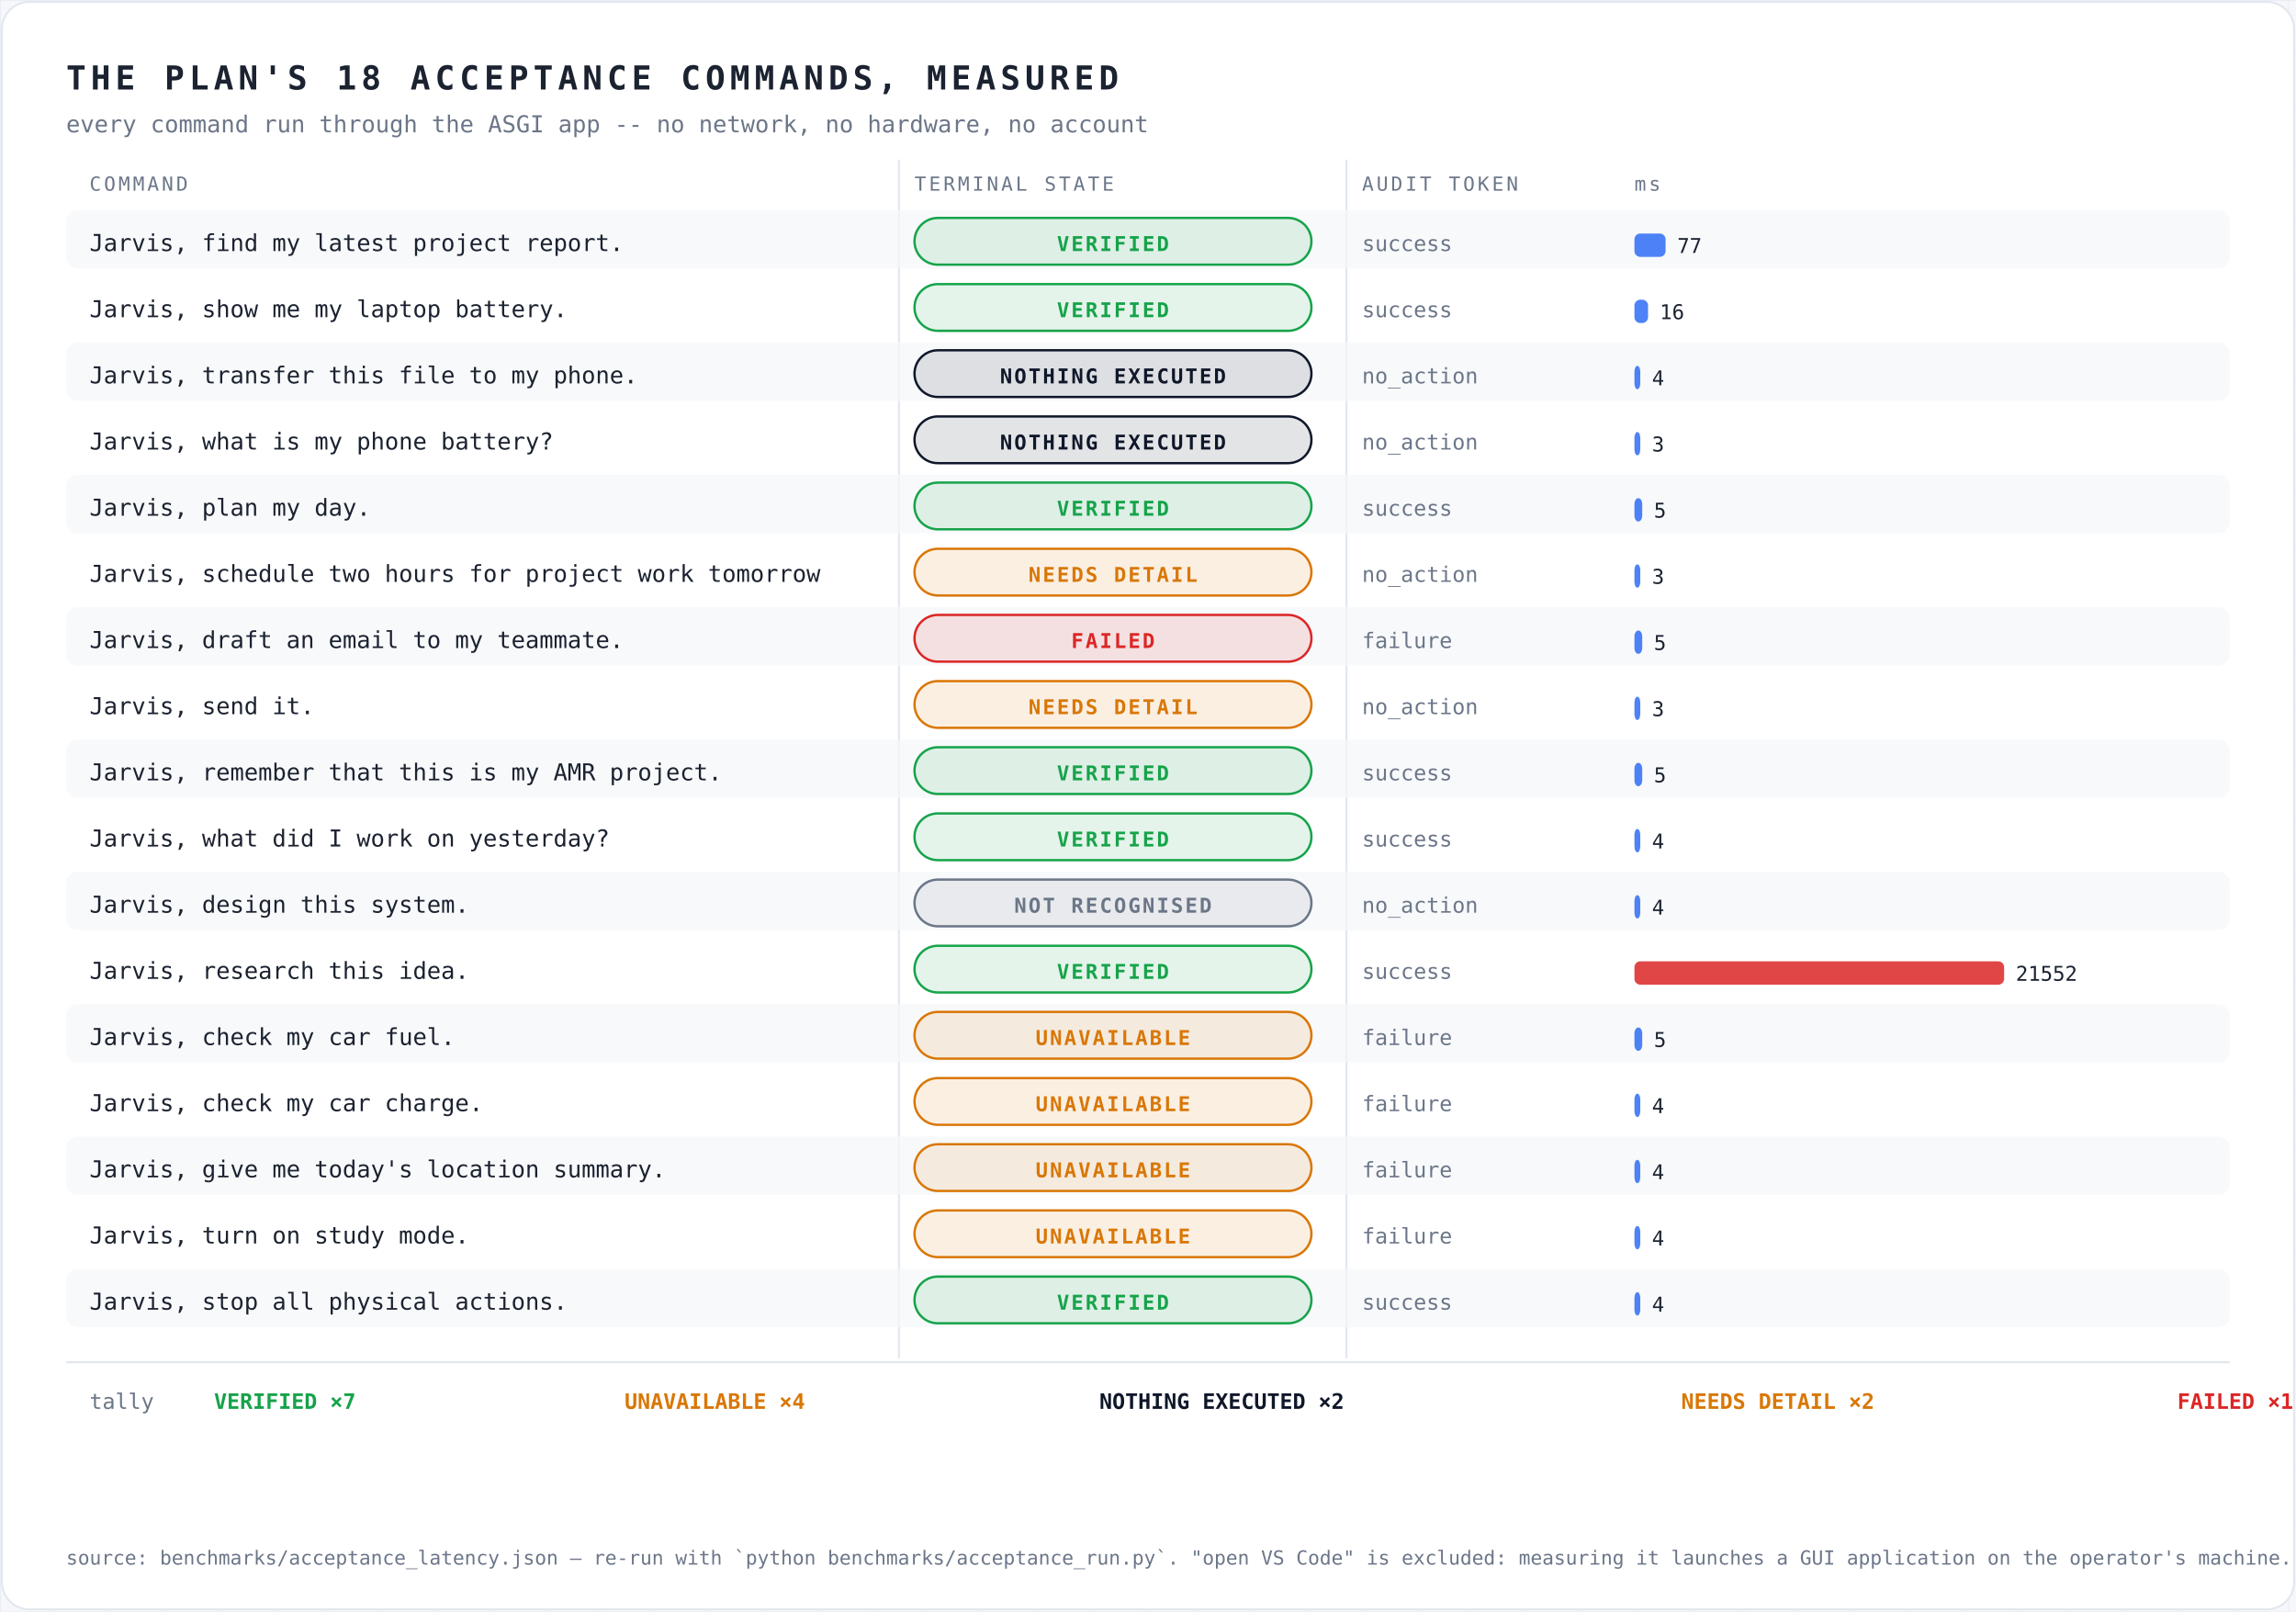
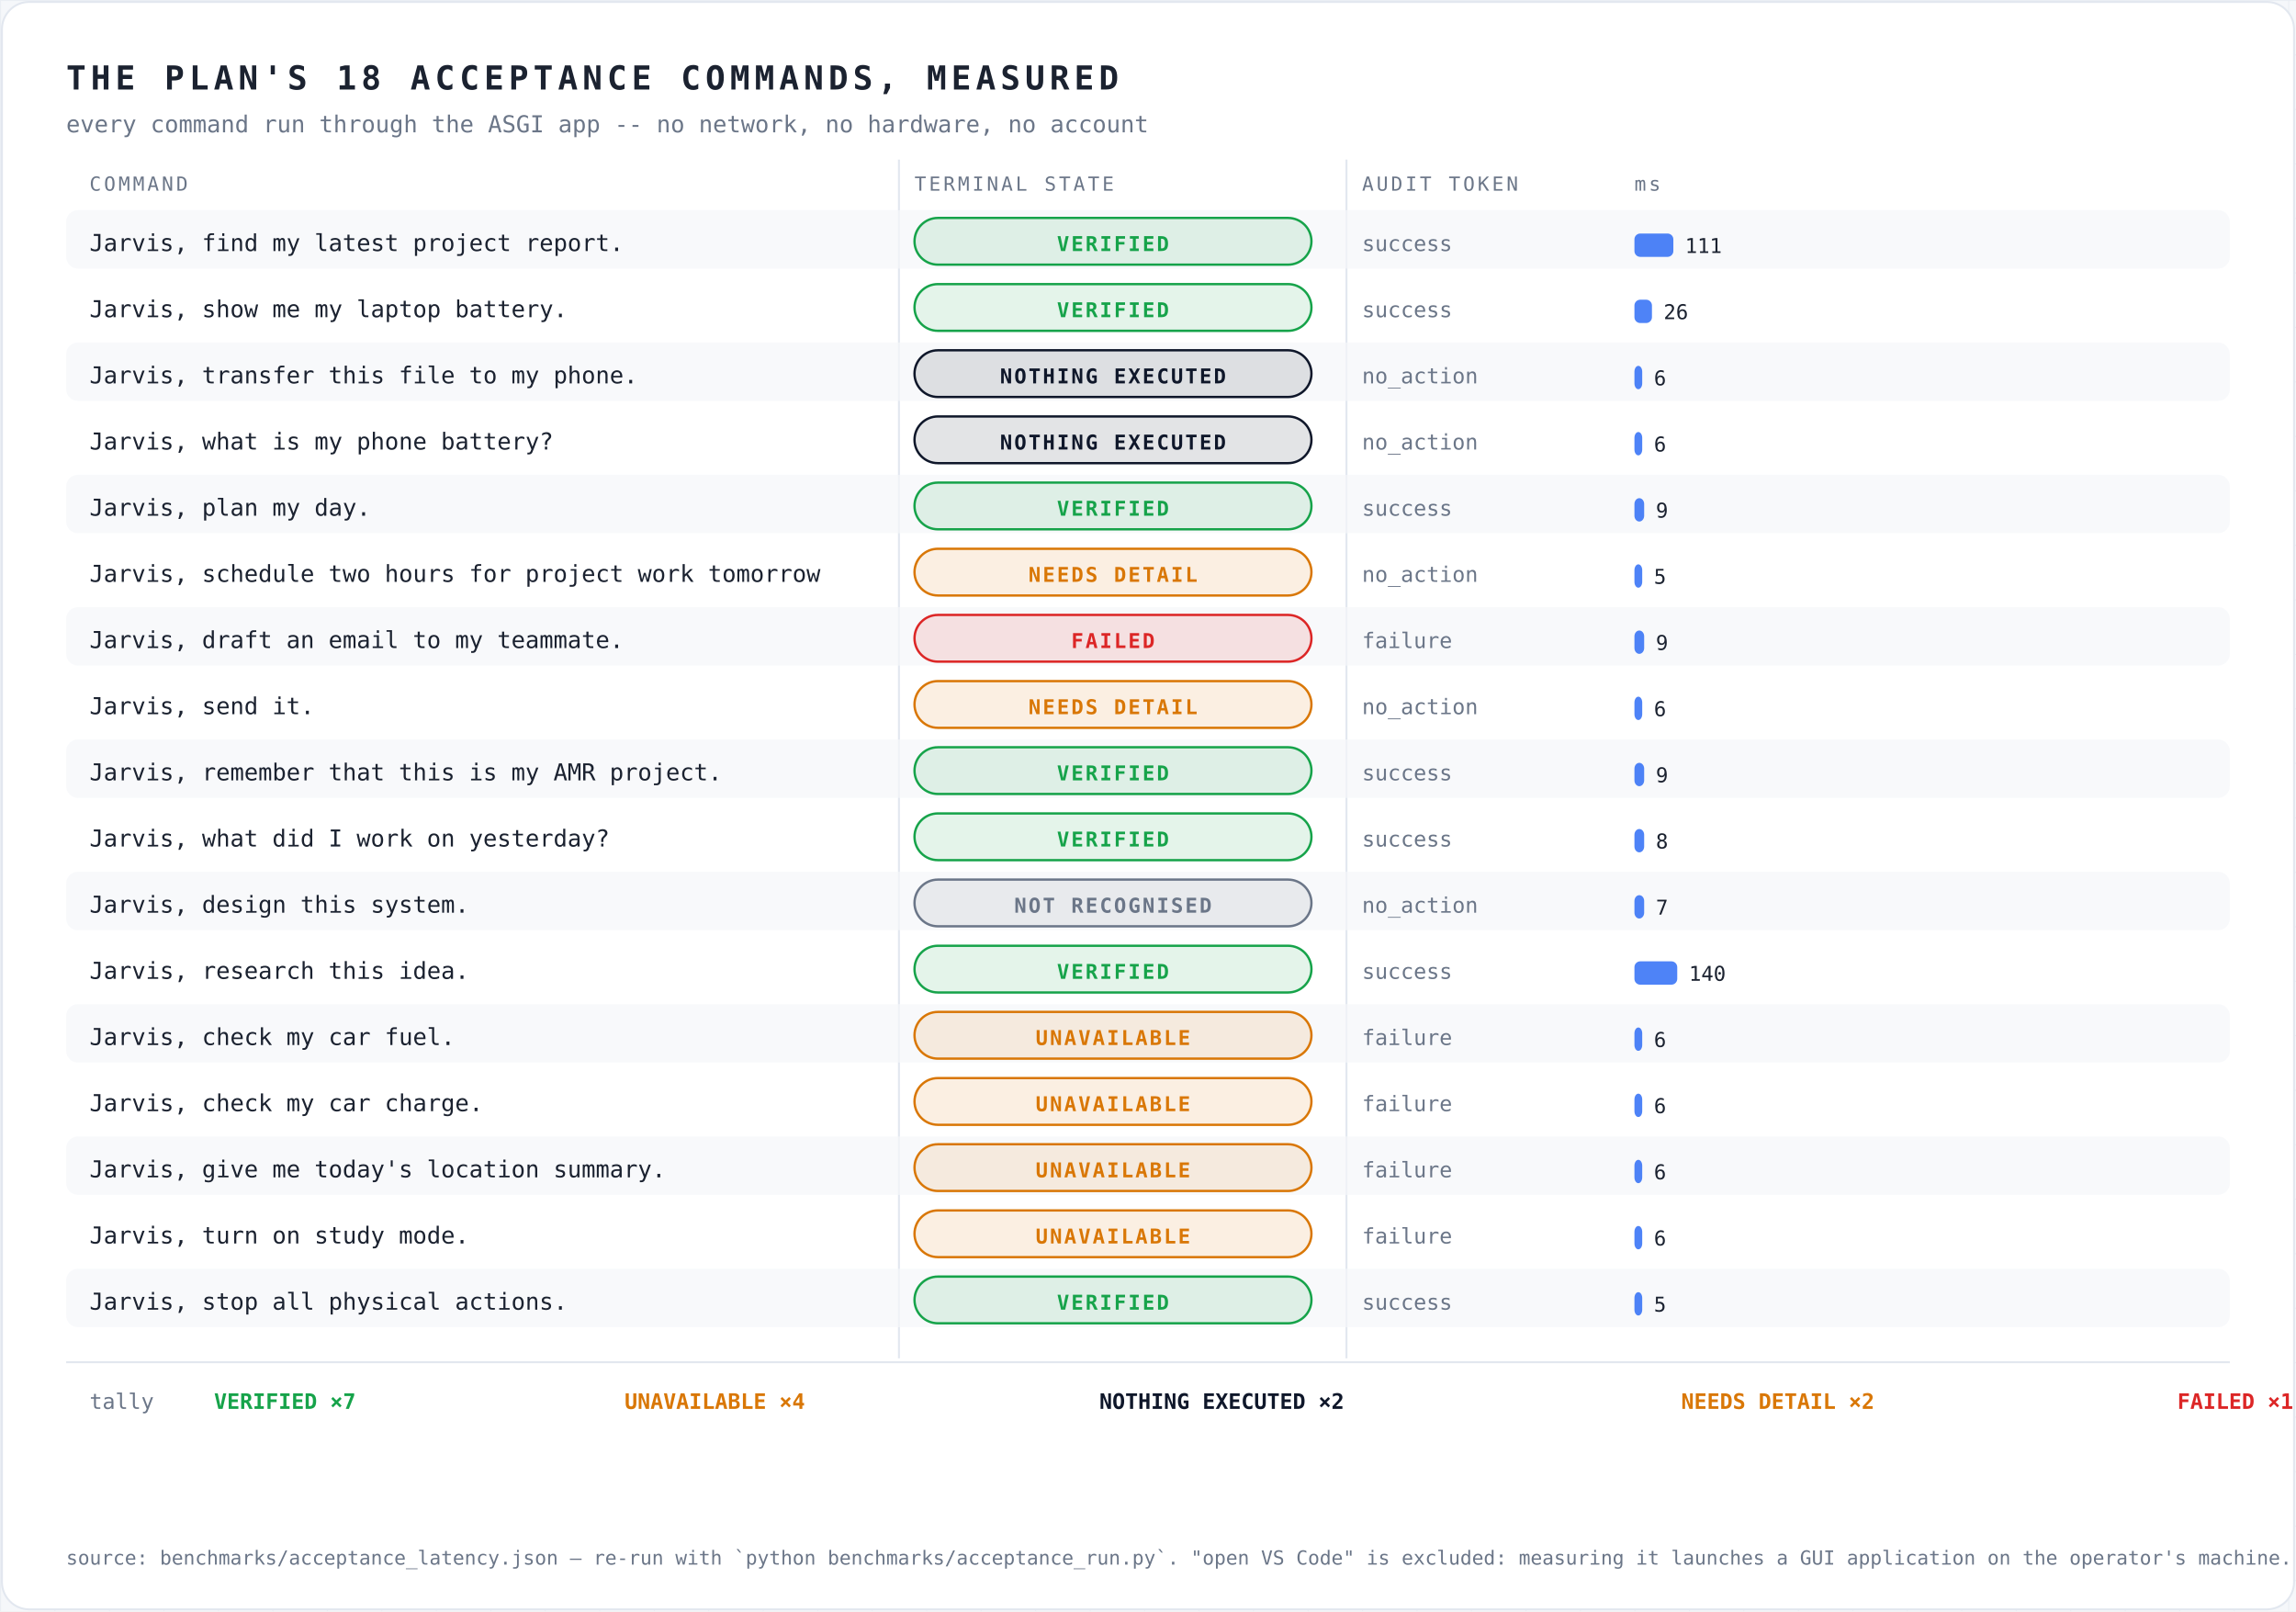
<svg xmlns="http://www.w3.org/2000/svg" width="1180" height="828" viewBox="0 0 1180 828" role="img" aria-label="THE PLAN'S 18 ACCEPTANCE COMMANDS, MEASURED: every command run through the ASGI app -- no network, no hardware, no account">
  <defs>
    <pattern id="grid" width="28" height="28" patternUnits="userSpaceOnUse">
      <path d="M28 0H0v28" fill="none" stroke="#e2e7ef" stroke-width="1" />
    </pattern>
  </defs>
  <rect width="100%" height="100%" fill="#f5f7fa" />
  <rect width="100%" height="100%" fill="url(#grid)" opacity=".55" />
  <rect x="1" y="1" width="1178" height="826" rx="14" fill="#ffffff" stroke="#e2e7ef" />
  <text x="34" y="46" font-family="ui-monospace, 'SF Mono', Menlo, Consolas, monospace" font-size="17" font-weight="700" letter-spacing="2.4" fill="#1b2230">THE PLAN'S 18 ACCEPTANCE COMMANDS, MEASURED</text>
  <text x="34" y="68" font-family="ui-monospace, 'SF Mono', Menlo, Consolas, monospace" font-size="12" fill="#6b7688">every command run through the ASGI app -- no network, no hardware, no account</text>
  <text x="46" y="98" font-family="ui-monospace, 'SF Mono', Menlo, Consolas, monospace" font-size="10" letter-spacing="1.4" fill="#6b7688">COMMAND</text>
  <text x="470" y="98" font-family="ui-monospace, 'SF Mono', Menlo, Consolas, monospace" font-size="10" letter-spacing="1.4" fill="#6b7688">TERMINAL STATE</text>
  <text x="700" y="98" font-family="ui-monospace, 'SF Mono', Menlo, Consolas, monospace" font-size="10" letter-spacing="1.4" fill="#6b7688">AUDIT TOKEN</text>
  <text x="840" y="98" font-family="ui-monospace, 'SF Mono', Menlo, Consolas, monospace" font-size="10" letter-spacing="1.4" fill="#6b7688">ms</text>
  <line x1="462" y1="82" x2="462" y2="698" stroke="#e2e7ef" />
  <line x1="692" y1="82" x2="692" y2="698" stroke="#e2e7ef" />
  <rect x="34" y="108" width="1112" height="30" rx="6" fill="#f5f7fa" opacity=".7" />
  <text x="46" y="129" font-family="ui-monospace, 'SF Mono', Menlo, Consolas, monospace" font-size="12" fill="#1b2230">Jarvis, find my latest project report.</text>
  <rect x="470" y="112" width="204" height="24" rx="12" fill="#16a34a" opacity=".12" />
  <rect x="470" y="112" width="204" height="24" rx="12" fill="none" stroke="#16a34a" stroke-width="1.2" />
  <text x="572.0" y="129" text-anchor="middle" font-family="ui-monospace, 'SF Mono', Menlo, Consolas, monospace" font-size="10.5" font-weight="700" letter-spacing="1" fill="#16a34a">VERIFIED</text>
  <text x="700" y="129" font-family="ui-monospace, 'SF Mono', Menlo, Consolas, monospace" font-size="11" fill="#6b7688">success</text>
-   <rect x="840" y="120" width="16" height="12" rx="3" fill="#2f6df6" opacity=".85" />
-   <text x="862" y="130" font-family="ui-monospace, 'SF Mono', Menlo, Consolas, monospace" font-size="10.5" fill="#1b2230">77</text>
+   <rect x="840" y="120" width="20" height="12" rx="3" fill="#2f6df6" opacity=".85" />
+   <text x="866" y="130" font-family="ui-monospace, 'SF Mono', Menlo, Consolas, monospace" font-size="10.5" fill="#1b2230">111</text>
  <text x="46" y="163" font-family="ui-monospace, 'SF Mono', Menlo, Consolas, monospace" font-size="12" fill="#1b2230">Jarvis, show me my laptop battery.</text>
  <rect x="470" y="146" width="204" height="24" rx="12" fill="#16a34a" opacity=".12" />
  <rect x="470" y="146" width="204" height="24" rx="12" fill="none" stroke="#16a34a" stroke-width="1.2" />
  <text x="572.0" y="163" text-anchor="middle" font-family="ui-monospace, 'SF Mono', Menlo, Consolas, monospace" font-size="10.5" font-weight="700" letter-spacing="1" fill="#16a34a">VERIFIED</text>
  <text x="700" y="163" font-family="ui-monospace, 'SF Mono', Menlo, Consolas, monospace" font-size="11" fill="#6b7688">success</text>
-   <rect x="840" y="154" width="7" height="12" rx="3" fill="#2f6df6" opacity=".85" />
-   <text x="853" y="164" font-family="ui-monospace, 'SF Mono', Menlo, Consolas, monospace" font-size="10.5" fill="#1b2230">16</text>
+   <rect x="840" y="154" width="9" height="12" rx="3" fill="#2f6df6" opacity=".85" />
+   <text x="855" y="164" font-family="ui-monospace, 'SF Mono', Menlo, Consolas, monospace" font-size="10.5" fill="#1b2230">26</text>
  <rect x="34" y="176" width="1112" height="30" rx="6" fill="#f5f7fa" opacity=".7" />
  <text x="46" y="197" font-family="ui-monospace, 'SF Mono', Menlo, Consolas, monospace" font-size="12" fill="#1b2230">Jarvis, transfer this file to my phone.</text>
  <rect x="470" y="180" width="204" height="24" rx="12" fill="#0f172a" opacity=".12" />
  <rect x="470" y="180" width="204" height="24" rx="12" fill="none" stroke="#0f172a" stroke-width="1.2" />
  <text x="572.0" y="197" text-anchor="middle" font-family="ui-monospace, 'SF Mono', Menlo, Consolas, monospace" font-size="10.5" font-weight="700" letter-spacing="1" fill="#0f172a">NOTHING EXECUTED</text>
  <text x="700" y="197" font-family="ui-monospace, 'SF Mono', Menlo, Consolas, monospace" font-size="11" fill="#6b7688">no_action</text>
-   <rect x="840" y="188" width="3" height="12" rx="3" fill="#2f6df6" opacity=".85" />
-   <text x="849" y="198" font-family="ui-monospace, 'SF Mono', Menlo, Consolas, monospace" font-size="10.5" fill="#1b2230">4</text>
+   <rect x="840" y="188" width="4" height="12" rx="3" fill="#2f6df6" opacity=".85" />
+   <text x="850" y="198" font-family="ui-monospace, 'SF Mono', Menlo, Consolas, monospace" font-size="10.5" fill="#1b2230">6</text>
  <text x="46" y="231" font-family="ui-monospace, 'SF Mono', Menlo, Consolas, monospace" font-size="12" fill="#1b2230">Jarvis, what is my phone battery?</text>
  <rect x="470" y="214" width="204" height="24" rx="12" fill="#0f172a" opacity=".12" />
  <rect x="470" y="214" width="204" height="24" rx="12" fill="none" stroke="#0f172a" stroke-width="1.2" />
  <text x="572.0" y="231" text-anchor="middle" font-family="ui-monospace, 'SF Mono', Menlo, Consolas, monospace" font-size="10.5" font-weight="700" letter-spacing="1" fill="#0f172a">NOTHING EXECUTED</text>
  <text x="700" y="231" font-family="ui-monospace, 'SF Mono', Menlo, Consolas, monospace" font-size="11" fill="#6b7688">no_action</text>
-   <rect x="840" y="222" width="3" height="12" rx="3" fill="#2f6df6" opacity=".85" />
-   <text x="849" y="232" font-family="ui-monospace, 'SF Mono', Menlo, Consolas, monospace" font-size="10.5" fill="#1b2230">3</text>
+   <rect x="840" y="222" width="4" height="12" rx="3" fill="#2f6df6" opacity=".85" />
+   <text x="850" y="232" font-family="ui-monospace, 'SF Mono', Menlo, Consolas, monospace" font-size="10.5" fill="#1b2230">6</text>
  <rect x="34" y="244" width="1112" height="30" rx="6" fill="#f5f7fa" opacity=".7" />
  <text x="46" y="265" font-family="ui-monospace, 'SF Mono', Menlo, Consolas, monospace" font-size="12" fill="#1b2230">Jarvis, plan my day.</text>
  <rect x="470" y="248" width="204" height="24" rx="12" fill="#16a34a" opacity=".12" />
  <rect x="470" y="248" width="204" height="24" rx="12" fill="none" stroke="#16a34a" stroke-width="1.2" />
  <text x="572.0" y="265" text-anchor="middle" font-family="ui-monospace, 'SF Mono', Menlo, Consolas, monospace" font-size="10.5" font-weight="700" letter-spacing="1" fill="#16a34a">VERIFIED</text>
  <text x="700" y="265" font-family="ui-monospace, 'SF Mono', Menlo, Consolas, monospace" font-size="11" fill="#6b7688">success</text>
-   <rect x="840" y="256" width="4" height="12" rx="3" fill="#2f6df6" opacity=".85" />
-   <text x="850" y="266" font-family="ui-monospace, 'SF Mono', Menlo, Consolas, monospace" font-size="10.5" fill="#1b2230">5</text>
+   <rect x="840" y="256" width="5" height="12" rx="3" fill="#2f6df6" opacity=".85" />
+   <text x="851" y="266" font-family="ui-monospace, 'SF Mono', Menlo, Consolas, monospace" font-size="10.5" fill="#1b2230">9</text>
  <text x="46" y="299" font-family="ui-monospace, 'SF Mono', Menlo, Consolas, monospace" font-size="12" fill="#1b2230">Jarvis, schedule two hours for project work tomorrow</text>
  <rect x="470" y="282" width="204" height="24" rx="12" fill="#d97706" opacity=".12" />
  <rect x="470" y="282" width="204" height="24" rx="12" fill="none" stroke="#d97706" stroke-width="1.2" />
  <text x="572.0" y="299" text-anchor="middle" font-family="ui-monospace, 'SF Mono', Menlo, Consolas, monospace" font-size="10.5" font-weight="700" letter-spacing="1" fill="#d97706">NEEDS DETAIL</text>
  <text x="700" y="299" font-family="ui-monospace, 'SF Mono', Menlo, Consolas, monospace" font-size="11" fill="#6b7688">no_action</text>
-   <rect x="840" y="290" width="3" height="12" rx="3" fill="#2f6df6" opacity=".85" />
-   <text x="849" y="300" font-family="ui-monospace, 'SF Mono', Menlo, Consolas, monospace" font-size="10.5" fill="#1b2230">3</text>
+   <rect x="840" y="290" width="4" height="12" rx="3" fill="#2f6df6" opacity=".85" />
+   <text x="850" y="300" font-family="ui-monospace, 'SF Mono', Menlo, Consolas, monospace" font-size="10.5" fill="#1b2230">5</text>
  <rect x="34" y="312" width="1112" height="30" rx="6" fill="#f5f7fa" opacity=".7" />
  <text x="46" y="333" font-family="ui-monospace, 'SF Mono', Menlo, Consolas, monospace" font-size="12" fill="#1b2230">Jarvis, draft an email to my teammate.</text>
  <rect x="470" y="316" width="204" height="24" rx="12" fill="#dc2626" opacity=".12" />
  <rect x="470" y="316" width="204" height="24" rx="12" fill="none" stroke="#dc2626" stroke-width="1.2" />
  <text x="572.0" y="333" text-anchor="middle" font-family="ui-monospace, 'SF Mono', Menlo, Consolas, monospace" font-size="10.5" font-weight="700" letter-spacing="1" fill="#dc2626">FAILED</text>
  <text x="700" y="333" font-family="ui-monospace, 'SF Mono', Menlo, Consolas, monospace" font-size="11" fill="#6b7688">failure</text>
-   <rect x="840" y="324" width="4" height="12" rx="3" fill="#2f6df6" opacity=".85" />
-   <text x="850" y="334" font-family="ui-monospace, 'SF Mono', Menlo, Consolas, monospace" font-size="10.5" fill="#1b2230">5</text>
+   <rect x="840" y="324" width="5" height="12" rx="3" fill="#2f6df6" opacity=".85" />
+   <text x="851" y="334" font-family="ui-monospace, 'SF Mono', Menlo, Consolas, monospace" font-size="10.5" fill="#1b2230">9</text>
  <text x="46" y="367" font-family="ui-monospace, 'SF Mono', Menlo, Consolas, monospace" font-size="12" fill="#1b2230">Jarvis, send it.</text>
  <rect x="470" y="350" width="204" height="24" rx="12" fill="#d97706" opacity=".12" />
  <rect x="470" y="350" width="204" height="24" rx="12" fill="none" stroke="#d97706" stroke-width="1.2" />
  <text x="572.0" y="367" text-anchor="middle" font-family="ui-monospace, 'SF Mono', Menlo, Consolas, monospace" font-size="10.5" font-weight="700" letter-spacing="1" fill="#d97706">NEEDS DETAIL</text>
  <text x="700" y="367" font-family="ui-monospace, 'SF Mono', Menlo, Consolas, monospace" font-size="11" fill="#6b7688">no_action</text>
-   <rect x="840" y="358" width="3" height="12" rx="3" fill="#2f6df6" opacity=".85" />
-   <text x="849" y="368" font-family="ui-monospace, 'SF Mono', Menlo, Consolas, monospace" font-size="10.5" fill="#1b2230">3</text>
+   <rect x="840" y="358" width="4" height="12" rx="3" fill="#2f6df6" opacity=".85" />
+   <text x="850" y="368" font-family="ui-monospace, 'SF Mono', Menlo, Consolas, monospace" font-size="10.5" fill="#1b2230">6</text>
  <rect x="34" y="380" width="1112" height="30" rx="6" fill="#f5f7fa" opacity=".7" />
  <text x="46" y="401" font-family="ui-monospace, 'SF Mono', Menlo, Consolas, monospace" font-size="12" fill="#1b2230">Jarvis, remember that this is my AMR project.</text>
  <rect x="470" y="384" width="204" height="24" rx="12" fill="#16a34a" opacity=".12" />
  <rect x="470" y="384" width="204" height="24" rx="12" fill="none" stroke="#16a34a" stroke-width="1.2" />
  <text x="572.0" y="401" text-anchor="middle" font-family="ui-monospace, 'SF Mono', Menlo, Consolas, monospace" font-size="10.5" font-weight="700" letter-spacing="1" fill="#16a34a">VERIFIED</text>
  <text x="700" y="401" font-family="ui-monospace, 'SF Mono', Menlo, Consolas, monospace" font-size="11" fill="#6b7688">success</text>
-   <rect x="840" y="392" width="4" height="12" rx="3" fill="#2f6df6" opacity=".85" />
-   <text x="850" y="402" font-family="ui-monospace, 'SF Mono', Menlo, Consolas, monospace" font-size="10.5" fill="#1b2230">5</text>
+   <rect x="840" y="392" width="5" height="12" rx="3" fill="#2f6df6" opacity=".85" />
+   <text x="851" y="402" font-family="ui-monospace, 'SF Mono', Menlo, Consolas, monospace" font-size="10.5" fill="#1b2230">9</text>
  <text x="46" y="435" font-family="ui-monospace, 'SF Mono', Menlo, Consolas, monospace" font-size="12" fill="#1b2230">Jarvis, what did I work on yesterday?</text>
  <rect x="470" y="418" width="204" height="24" rx="12" fill="#16a34a" opacity=".12" />
  <rect x="470" y="418" width="204" height="24" rx="12" fill="none" stroke="#16a34a" stroke-width="1.2" />
  <text x="572.0" y="435" text-anchor="middle" font-family="ui-monospace, 'SF Mono', Menlo, Consolas, monospace" font-size="10.5" font-weight="700" letter-spacing="1" fill="#16a34a">VERIFIED</text>
  <text x="700" y="435" font-family="ui-monospace, 'SF Mono', Menlo, Consolas, monospace" font-size="11" fill="#6b7688">success</text>
-   <rect x="840" y="426" width="3" height="12" rx="3" fill="#2f6df6" opacity=".85" />
-   <text x="849" y="436" font-family="ui-monospace, 'SF Mono', Menlo, Consolas, monospace" font-size="10.5" fill="#1b2230">4</text>
+   <rect x="840" y="426" width="5" height="12" rx="3" fill="#2f6df6" opacity=".85" />
+   <text x="851" y="436" font-family="ui-monospace, 'SF Mono', Menlo, Consolas, monospace" font-size="10.5" fill="#1b2230">8</text>
  <rect x="34" y="448" width="1112" height="30" rx="6" fill="#f5f7fa" opacity=".7" />
  <text x="46" y="469" font-family="ui-monospace, 'SF Mono', Menlo, Consolas, monospace" font-size="12" fill="#1b2230">Jarvis, design this system.</text>
  <rect x="470" y="452" width="204" height="24" rx="12" fill="#6b7688" opacity=".12" />
  <rect x="470" y="452" width="204" height="24" rx="12" fill="none" stroke="#6b7688" stroke-width="1.2" />
  <text x="572.0" y="469" text-anchor="middle" font-family="ui-monospace, 'SF Mono', Menlo, Consolas, monospace" font-size="10.5" font-weight="700" letter-spacing="1" fill="#6b7688">NOT RECOGNISED</text>
  <text x="700" y="469" font-family="ui-monospace, 'SF Mono', Menlo, Consolas, monospace" font-size="11" fill="#6b7688">no_action</text>
-   <rect x="840" y="460" width="3" height="12" rx="3" fill="#2f6df6" opacity=".85" />
-   <text x="849" y="470" font-family="ui-monospace, 'SF Mono', Menlo, Consolas, monospace" font-size="10.5" fill="#1b2230">4</text>
+   <rect x="840" y="460" width="5" height="12" rx="3" fill="#2f6df6" opacity=".85" />
+   <text x="851" y="470" font-family="ui-monospace, 'SF Mono', Menlo, Consolas, monospace" font-size="10.5" fill="#1b2230">7</text>
  <text x="46" y="503" font-family="ui-monospace, 'SF Mono', Menlo, Consolas, monospace" font-size="12" fill="#1b2230">Jarvis, research this idea.</text>
  <rect x="470" y="486" width="204" height="24" rx="12" fill="#16a34a" opacity=".12" />
  <rect x="470" y="486" width="204" height="24" rx="12" fill="none" stroke="#16a34a" stroke-width="1.2" />
  <text x="572.0" y="503" text-anchor="middle" font-family="ui-monospace, 'SF Mono', Menlo, Consolas, monospace" font-size="10.5" font-weight="700" letter-spacing="1" fill="#16a34a">VERIFIED</text>
  <text x="700" y="503" font-family="ui-monospace, 'SF Mono', Menlo, Consolas, monospace" font-size="11" fill="#6b7688">success</text>
-   <rect x="840" y="494" width="190" height="12" rx="3" fill="#dc2626" opacity=".85" />
-   <text x="1036" y="504" font-family="ui-monospace, 'SF Mono', Menlo, Consolas, monospace" font-size="10.5" fill="#1b2230">21552</text>
+   <rect x="840" y="494" width="22" height="12" rx="3" fill="#2f6df6" opacity=".85" />
+   <text x="868" y="504" font-family="ui-monospace, 'SF Mono', Menlo, Consolas, monospace" font-size="10.5" fill="#1b2230">140</text>
  <rect x="34" y="516" width="1112" height="30" rx="6" fill="#f5f7fa" opacity=".7" />
  <text x="46" y="537" font-family="ui-monospace, 'SF Mono', Menlo, Consolas, monospace" font-size="12" fill="#1b2230">Jarvis, check my car fuel.</text>
  <rect x="470" y="520" width="204" height="24" rx="12" fill="#d97706" opacity=".12" />
  <rect x="470" y="520" width="204" height="24" rx="12" fill="none" stroke="#d97706" stroke-width="1.2" />
  <text x="572.0" y="537" text-anchor="middle" font-family="ui-monospace, 'SF Mono', Menlo, Consolas, monospace" font-size="10.5" font-weight="700" letter-spacing="1" fill="#d97706">UNAVAILABLE</text>
  <text x="700" y="537" font-family="ui-monospace, 'SF Mono', Menlo, Consolas, monospace" font-size="11" fill="#6b7688">failure</text>
  <rect x="840" y="528" width="4" height="12" rx="3" fill="#2f6df6" opacity=".85" />
-   <text x="850" y="538" font-family="ui-monospace, 'SF Mono', Menlo, Consolas, monospace" font-size="10.5" fill="#1b2230">5</text>
+   <text x="850" y="538" font-family="ui-monospace, 'SF Mono', Menlo, Consolas, monospace" font-size="10.5" fill="#1b2230">6</text>
  <text x="46" y="571" font-family="ui-monospace, 'SF Mono', Menlo, Consolas, monospace" font-size="12" fill="#1b2230">Jarvis, check my car charge.</text>
  <rect x="470" y="554" width="204" height="24" rx="12" fill="#d97706" opacity=".12" />
  <rect x="470" y="554" width="204" height="24" rx="12" fill="none" stroke="#d97706" stroke-width="1.2" />
  <text x="572.0" y="571" text-anchor="middle" font-family="ui-monospace, 'SF Mono', Menlo, Consolas, monospace" font-size="10.5" font-weight="700" letter-spacing="1" fill="#d97706">UNAVAILABLE</text>
  <text x="700" y="571" font-family="ui-monospace, 'SF Mono', Menlo, Consolas, monospace" font-size="11" fill="#6b7688">failure</text>
-   <rect x="840" y="562" width="3" height="12" rx="3" fill="#2f6df6" opacity=".85" />
-   <text x="849" y="572" font-family="ui-monospace, 'SF Mono', Menlo, Consolas, monospace" font-size="10.5" fill="#1b2230">4</text>
+   <rect x="840" y="562" width="4" height="12" rx="3" fill="#2f6df6" opacity=".85" />
+   <text x="850" y="572" font-family="ui-monospace, 'SF Mono', Menlo, Consolas, monospace" font-size="10.5" fill="#1b2230">6</text>
  <rect x="34" y="584" width="1112" height="30" rx="6" fill="#f5f7fa" opacity=".7" />
  <text x="46" y="605" font-family="ui-monospace, 'SF Mono', Menlo, Consolas, monospace" font-size="12" fill="#1b2230">Jarvis, give me today's location summary.</text>
  <rect x="470" y="588" width="204" height="24" rx="12" fill="#d97706" opacity=".12" />
  <rect x="470" y="588" width="204" height="24" rx="12" fill="none" stroke="#d97706" stroke-width="1.2" />
  <text x="572.0" y="605" text-anchor="middle" font-family="ui-monospace, 'SF Mono', Menlo, Consolas, monospace" font-size="10.5" font-weight="700" letter-spacing="1" fill="#d97706">UNAVAILABLE</text>
  <text x="700" y="605" font-family="ui-monospace, 'SF Mono', Menlo, Consolas, monospace" font-size="11" fill="#6b7688">failure</text>
-   <rect x="840" y="596" width="3" height="12" rx="3" fill="#2f6df6" opacity=".85" />
-   <text x="849" y="606" font-family="ui-monospace, 'SF Mono', Menlo, Consolas, monospace" font-size="10.5" fill="#1b2230">4</text>
+   <rect x="840" y="596" width="4" height="12" rx="3" fill="#2f6df6" opacity=".85" />
+   <text x="850" y="606" font-family="ui-monospace, 'SF Mono', Menlo, Consolas, monospace" font-size="10.5" fill="#1b2230">6</text>
  <text x="46" y="639" font-family="ui-monospace, 'SF Mono', Menlo, Consolas, monospace" font-size="12" fill="#1b2230">Jarvis, turn on study mode.</text>
  <rect x="470" y="622" width="204" height="24" rx="12" fill="#d97706" opacity=".12" />
  <rect x="470" y="622" width="204" height="24" rx="12" fill="none" stroke="#d97706" stroke-width="1.2" />
  <text x="572.0" y="639" text-anchor="middle" font-family="ui-monospace, 'SF Mono', Menlo, Consolas, monospace" font-size="10.5" font-weight="700" letter-spacing="1" fill="#d97706">UNAVAILABLE</text>
  <text x="700" y="639" font-family="ui-monospace, 'SF Mono', Menlo, Consolas, monospace" font-size="11" fill="#6b7688">failure</text>
-   <rect x="840" y="630" width="3" height="12" rx="3" fill="#2f6df6" opacity=".85" />
-   <text x="849" y="640" font-family="ui-monospace, 'SF Mono', Menlo, Consolas, monospace" font-size="10.5" fill="#1b2230">4</text>
+   <rect x="840" y="630" width="4" height="12" rx="3" fill="#2f6df6" opacity=".85" />
+   <text x="850" y="640" font-family="ui-monospace, 'SF Mono', Menlo, Consolas, monospace" font-size="10.5" fill="#1b2230">6</text>
  <rect x="34" y="652" width="1112" height="30" rx="6" fill="#f5f7fa" opacity=".7" />
  <text x="46" y="673" font-family="ui-monospace, 'SF Mono', Menlo, Consolas, monospace" font-size="12" fill="#1b2230">Jarvis, stop all physical actions.</text>
  <rect x="470" y="656" width="204" height="24" rx="12" fill="#16a34a" opacity=".12" />
  <rect x="470" y="656" width="204" height="24" rx="12" fill="none" stroke="#16a34a" stroke-width="1.2" />
  <text x="572.0" y="673" text-anchor="middle" font-family="ui-monospace, 'SF Mono', Menlo, Consolas, monospace" font-size="10.5" font-weight="700" letter-spacing="1" fill="#16a34a">VERIFIED</text>
  <text x="700" y="673" font-family="ui-monospace, 'SF Mono', Menlo, Consolas, monospace" font-size="11" fill="#6b7688">success</text>
-   <rect x="840" y="664" width="3" height="12" rx="3" fill="#2f6df6" opacity=".85" />
-   <text x="849" y="674" font-family="ui-monospace, 'SF Mono', Menlo, Consolas, monospace" font-size="10.5" fill="#1b2230">4</text>
+   <rect x="840" y="664" width="4" height="12" rx="3" fill="#2f6df6" opacity=".85" />
+   <text x="850" y="674" font-family="ui-monospace, 'SF Mono', Menlo, Consolas, monospace" font-size="10.5" fill="#1b2230">5</text>
  <line x1="34" y1="700" x2="1146" y2="700" stroke="#e2e7ef" />
  <text x="46" y="724" font-family="ui-monospace, 'SF Mono', Menlo, Consolas, monospace" font-size="11" fill="#6b7688">tally</text>
  <text x="110" y="724" font-family="ui-monospace, 'SF Mono', Menlo, Consolas, monospace" font-size="11" font-weight="700" fill="#16a34a">VERIFIED ×7</text>
  <text x="321" y="724" font-family="ui-monospace, 'SF Mono', Menlo, Consolas, monospace" font-size="11" font-weight="700" fill="#d97706">UNAVAILABLE ×4</text>
  <text x="565" y="724" font-family="ui-monospace, 'SF Mono', Menlo, Consolas, monospace" font-size="11" font-weight="700" fill="#0f172a">NOTHING EXECUTED ×2</text>
  <text x="864" y="724" font-family="ui-monospace, 'SF Mono', Menlo, Consolas, monospace" font-size="11" font-weight="700" fill="#d97706">NEEDS DETAIL ×2</text>
  <text x="1119" y="724" font-family="ui-monospace, 'SF Mono', Menlo, Consolas, monospace" font-size="11" font-weight="700" fill="#dc2626">FAILED ×1</text>
  <text x="1308" y="724" font-family="ui-monospace, 'SF Mono', Menlo, Consolas, monospace" font-size="11" font-weight="700" fill="#6b7688">NOT RECOGNISED ×1</text>
  <text x="34" y="804" font-family="ui-monospace, 'SF Mono', Menlo, Consolas, monospace" font-size="10" fill="#6b7688">source: benchmarks/acceptance_latency.json — re-run with `python benchmarks/acceptance_run.py`. "open VS Code" is excluded: measuring it launches a GUI application on the operator's machine.</text>
</svg>
